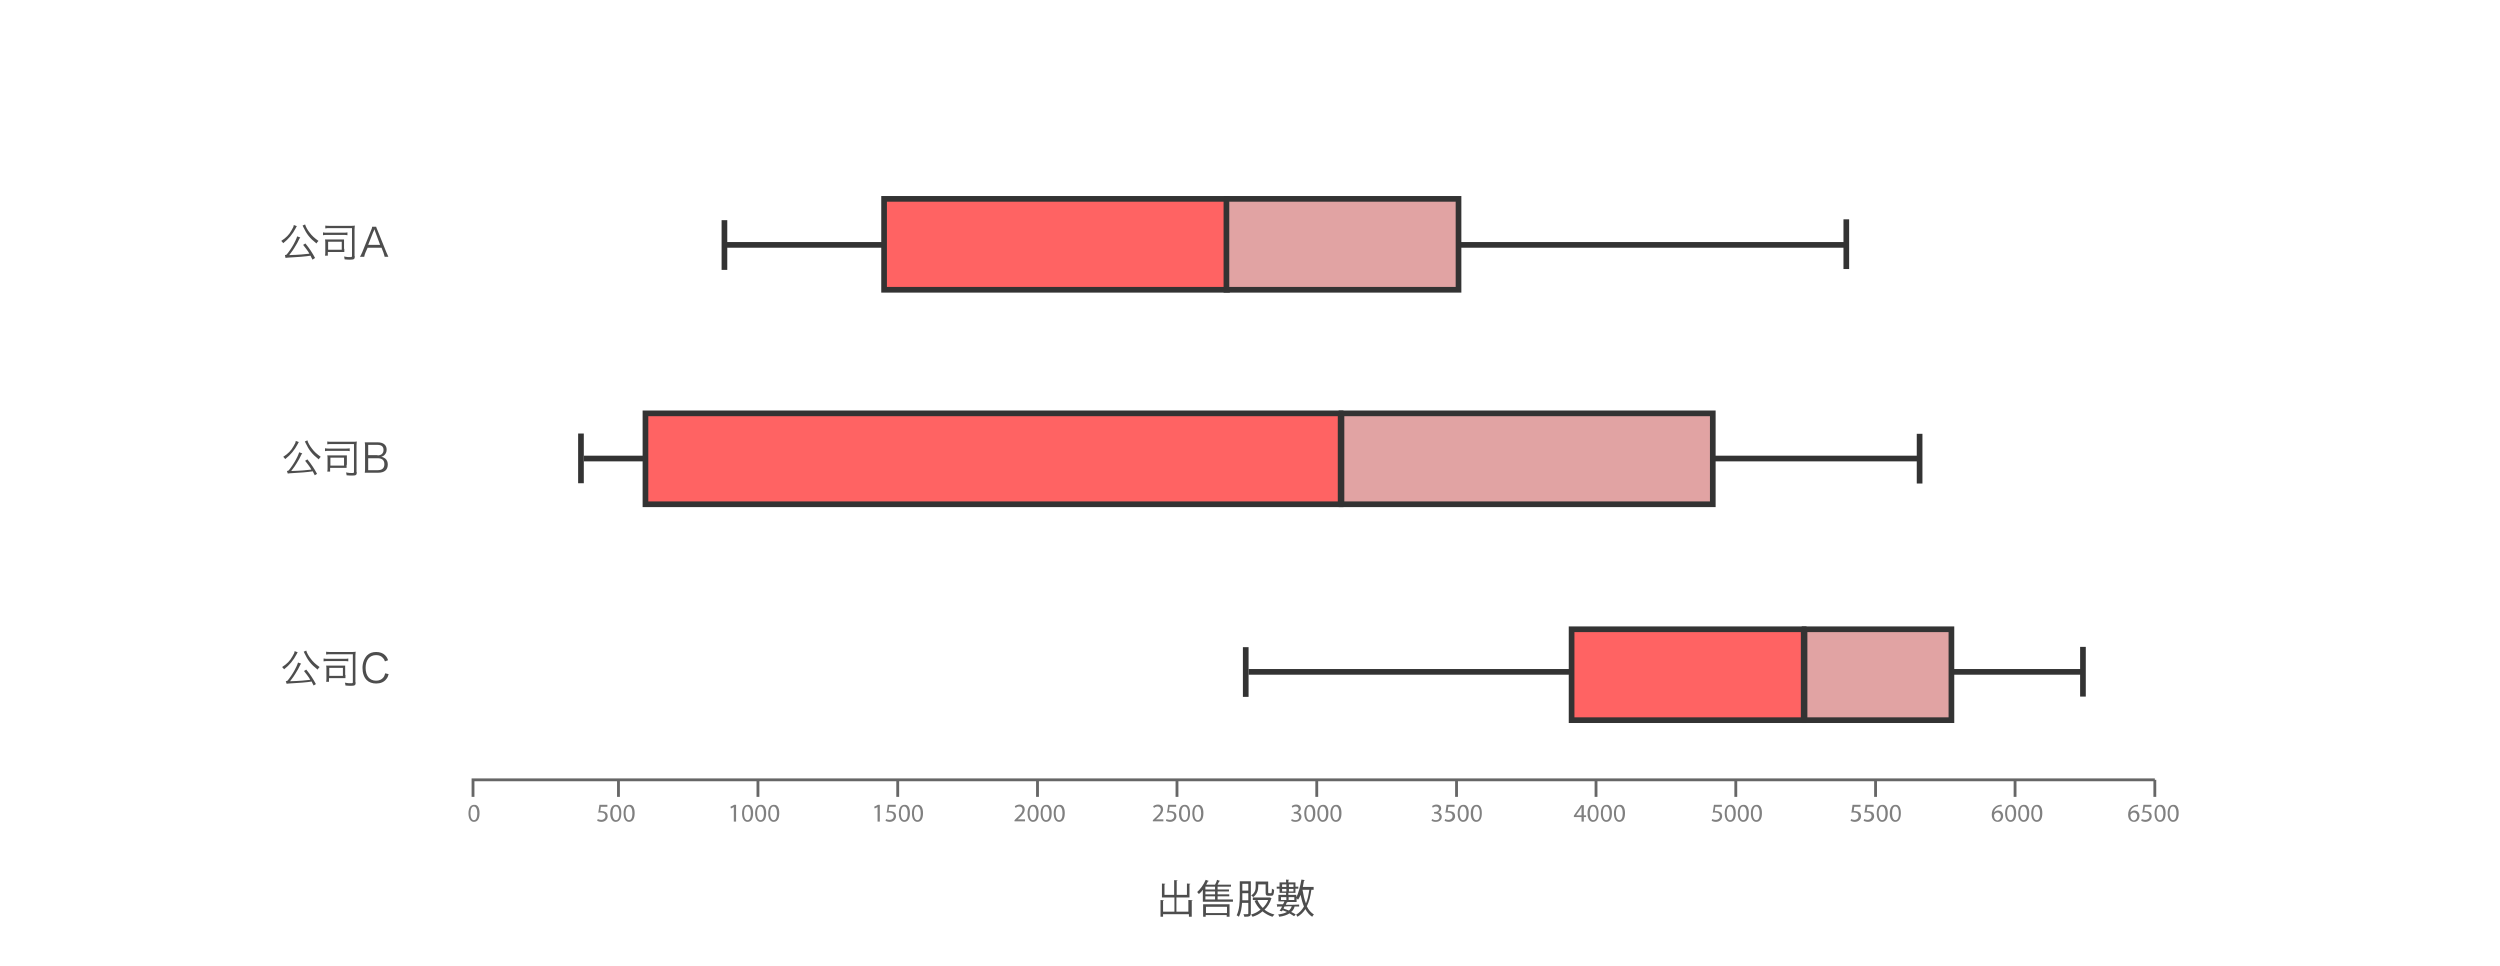
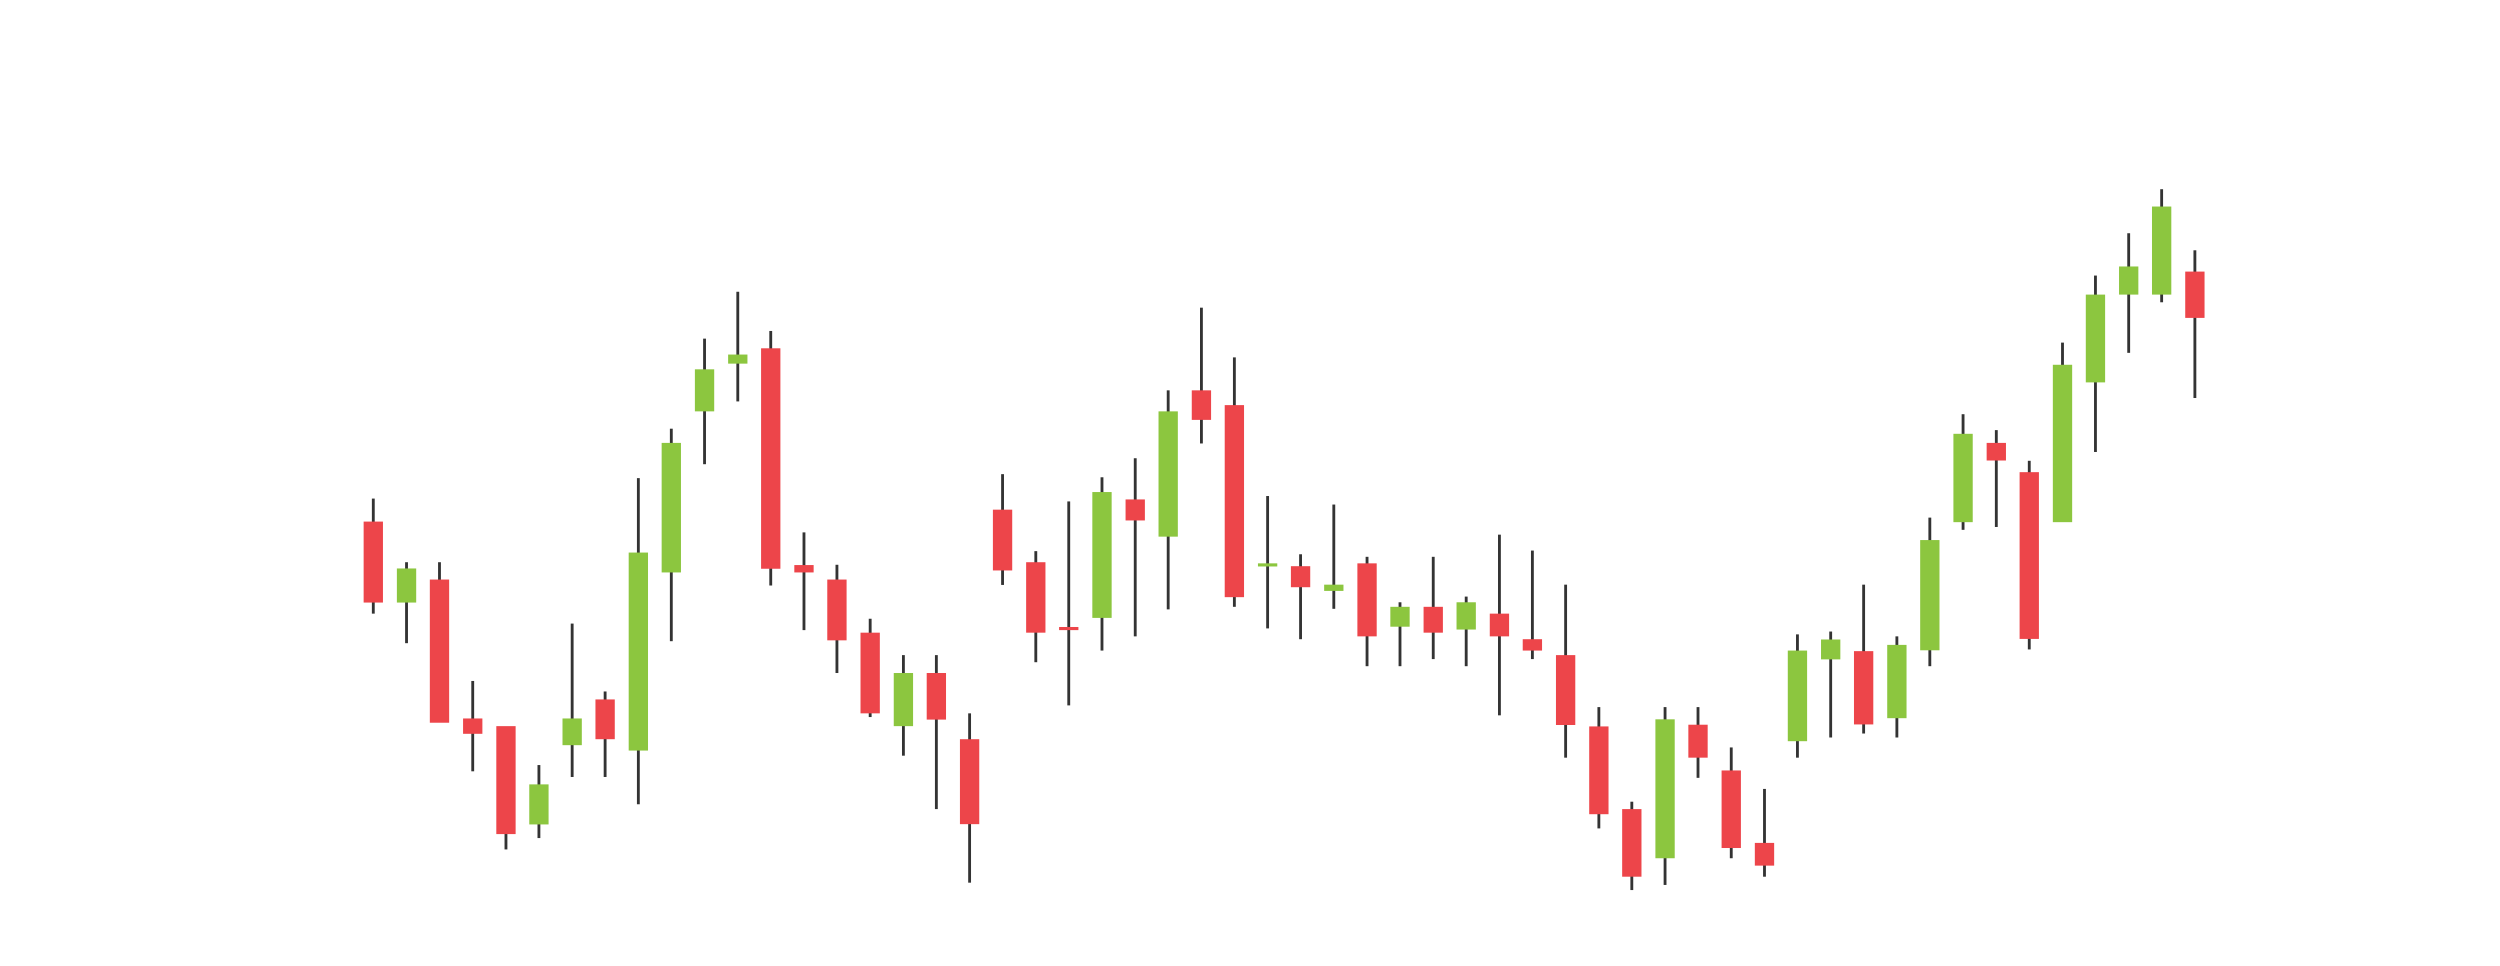
- <svg width="900" height="340" viewBox="-70,-30,880,340" style="max-width: 100%; height: auto; font: 10px sans-serif;" id="svg">
-   <g id="g_14">
-     <g id="g_28">
-       <path d="M98.8,256.2c0,2-0.7,3.1-2,3.1c-1.1,0-1.9-1.1-1.9-3c0-2,0.8-3,2-3C98.1,253.2,98.8,254.3,98.8,256.2z     M95.6,256.3c0,1.5,0.5,2.4,1.2,2.4c0.8,0,1.2-0.9,1.2-2.4c0-1.4-0.4-2.4-1.2-2.4C96.1,253.8,95.6,254.7,95.6,256.3z" fill="#808080" id="path_60" />
-     </g>
-     <g id="g_27">
-       <path d="M348.6,286.8l1.2,0.1c0,0.1-0.1,0.2-0.3,0.2v5.6h-1v-0.9h-9.1v0.9h-0.9v-5.9l1.2,0.1c0,0.1-0.1,0.2-0.3,0.2    v3.8h4v-5h-4.4V281l1.2,0.1c0,0.1-0.1,0.2-0.3,0.2v3.7h3.4v-5.2l1.2,0.1c0,0.1-0.1,0.2-0.3,0.2v4.9h3.6V281l1.2,0.1    c0,0.1-0.1,0.2-0.3,0.2v4.6h-4.6v5h4.2V286.8z" fill="#4D4D4D" id="path_59" />
-       <path d="M358.6,286.6h5.4v0.8h-10.6v-4.2c-0.4,0.6-0.9,1.1-1.4,1.5c-0.1-0.2-0.4-0.5-0.6-0.7c1.1-1,2.3-2.6,3-4.3    l1.1,0.4c-0.1,0.1-0.2,0.2-0.3,0.1c-0.2,0.4-0.4,0.8-0.6,1.2h3.1c0.3-0.5,0.6-1.2,0.7-1.7l1.1,0.4c0,0.1-0.1,0.1-0.3,0.1    c-0.2,0.3-0.4,0.8-0.6,1.2h4.7v0.7h-4.7v1h4v0.7h-4v1h4.1v0.7h-4.1V286.6z M353.5,292.7v-4.4h9.3v4.4h-1v-0.6h-7.4v0.6H353.5z     M357.7,283.1v-1h-3.4v1H357.7z M357.7,284.8v-1h-3.4v1H357.7z M354.3,285.5v1.1h3.4v-1.1H354.3z M361.9,289.2h-7.4v2.2h7.4V289.2    z" fill="#4D4D4D" id="path_58" />
-       <path d="M370.3,280.2v11.3c0,1.1-0.6,1.2-2.3,1.2c0-0.2-0.2-0.7-0.3-0.9c0.4,0,0.7,0,0.9,0c0.7,0,0.8,0,0.8-0.3v-3.7    h-2.2c-0.1,1.7-0.4,3.5-1.1,4.9c-0.2-0.2-0.5-0.4-0.8-0.5c1-2,1.1-4.8,1.1-6.9v-5.1H370.3z M367.3,285.3c0,0.5,0,1.1,0,1.6h2.1    v-2.5h-2.1V285.3z M369.4,281.1h-2.1v2.4h2.1V281.1z M372.9,281.1v0.9c0,1.2-0.3,2.7-1.8,3.8c-0.1-0.2-0.5-0.5-0.7-0.6    c1.4-0.9,1.6-2.1,1.6-3.1v-1.8h4.4v3.7c0,0.3,0,0.4,0.3,0.4h0.7c0.2,0,0.3-0.2,0.3-1.6c0.2,0.2,0.6,0.3,0.8,0.4    c-0.1,1.7-0.3,2.1-1,2.1h-1c-0.8,0-1-0.2-1-1.2v-2.8H372.9z M377,285.9l0.6,0.3c0,0.1-0.1,0.1-0.1,0.1c-0.5,1.6-1.3,2.9-2.4,3.9    c1,0.8,2.2,1.4,3.5,1.7c-0.2,0.2-0.5,0.6-0.7,0.8c-1.3-0.4-2.5-1.1-3.5-1.9c-1,0.9-2.2,1.5-3.5,1.9c-0.1-0.2-0.4-0.6-0.5-0.8    c1.2-0.3,2.3-0.9,3.3-1.7c-0.9-0.9-1.6-1.9-2.1-3.1l0.8-0.3h-1.4v-0.9h5.8L377,285.9z M372.6,286.8c0.4,1,1.1,2,1.9,2.8    c0.8-0.8,1.5-1.7,1.9-2.8H372.6z" fill="#4D4D4D" id="path_57" />
-       <path d="M392.5,283.2h-0.9c-0.3,2.3-0.8,4.2-1.6,5.8c0.6,1.3,1.5,2.3,2.5,2.9c-0.2,0.2-0.5,0.5-0.6,0.8    c-1-0.6-1.8-1.6-2.4-2.7c-0.7,1.1-1.6,2-2.8,2.7c-0.1-0.2-0.3-0.6-0.5-0.7c1.2-0.7,2.1-1.7,2.8-2.9c-0.5-1.2-0.9-2.6-1.2-4.1    c-0.3,0.6-0.5,1.2-0.9,1.7c-0.1-0.2-0.4-0.4-0.5-0.5v1.3h-3.1c0,0.1-0.1,0.1-0.3,0.1c-0.1,0.3-0.3,0.5-0.4,0.9    c1.4,0,3.1,0,4.7-0.1l0,0.7l-1.5,0l-0.1,0c-0.2,0.8-0.6,1.4-1.2,1.9c0.6,0.3,1.2,0.6,1.6,0.9l-0.6,0.6c-0.4-0.3-1-0.6-1.6-1    c-0.9,0.6-2.1,1-3.6,1.2c-0.1-0.3-0.2-0.6-0.4-0.8c1.3-0.2,2.3-0.4,3.1-0.9c-0.5-0.2-1-0.4-1.5-0.6l-0.3,0.4    c-0.4-0.2-0.6-0.2-0.8-0.2c0.3-0.4,0.6-0.9,0.9-1.5l-1.4,0c0,0.1-0.1,0.2-0.2,0.2l-0.3-1c0.6,0,1.4,0,2.2,0c0.2-0.3,0.4-0.6,0.5-1    h-2.1v-2.3h2.7v-0.7h-2.3v-1.5h-1v-0.7h1v-1.5h2.3v-1l1.1,0.1c0,0.1-0.1,0.2-0.3,0.2v0.7h2.5v1.5h1v0.7h-1v1.5h-2.5v0.7h2.8v0.8    c0.8-1.4,1.4-3.9,1.8-6.2l1.2,0.2c0,0.1-0.1,0.2-0.3,0.2c-0.1,0.7-0.3,1.5-0.4,2.2h3.8V283.2z M380.9,285.8v1h1.9v-1H380.9z     M382.8,281.3h-1.5v0.9h1.5V281.3z M381.3,283.8h1.5v-0.9h-1.5V283.8z M381.8,289.8c0.6,0.2,1.3,0.5,1.9,0.7    c0.5-0.4,0.8-0.9,1-1.5c-0.9,0-1.8,0-2.6,0.1L381.8,289.8z M385.3,281.3h-1.6v0.9h1.6V281.3z M383.7,283.8h1.6v-0.9h-1.6V283.8z     M385.6,286.8v-1h-2v1H385.6z M388.5,283.2l0,0.1c0.3,1.7,0.6,3.3,1.2,4.7c0.6-1.4,0.9-3,1.2-4.8H388.5z" fill="#4D4D4D" id="path_56" />
-     </g>
-     <g id="g_26">
-       <path d="M143.7,254h-2.2l-0.2,1.5c0.1,0,0.3,0,0.5,0c0.5,0,0.9,0.1,1.3,0.3c0.5,0.3,0.8,0.8,0.8,1.5    c0,1.1-0.9,2-2.2,2c-0.6,0-1.2-0.2-1.5-0.4l0.2-0.6c0.2,0.1,0.7,0.3,1.3,0.3c0.7,0,1.4-0.5,1.4-1.3c0-0.8-0.5-1.3-1.7-1.3    c-0.3,0-0.6,0-0.8,0.1l0.4-2.8h2.8V254z" fill="#808080" id="path_55" />
-       <path d="M148.7,256.2c0,2-0.7,3.1-2,3.1c-1.1,0-1.9-1.1-1.9-3c0-2,0.8-3,2-3C148,253.2,148.7,254.3,148.7,256.2z     M145.6,256.3c0,1.5,0.5,2.4,1.2,2.4c0.8,0,1.2-0.9,1.2-2.4c0-1.4-0.4-2.4-1.2-2.4C146.1,253.8,145.6,254.7,145.6,256.3z" fill="#808080" id="path_54" />
-       <path d="M153.4,256.2c0,2-0.7,3.1-2,3.1c-1.1,0-1.9-1.1-1.9-3c0-2,0.8-3,2-3C152.7,253.2,153.4,254.3,153.4,256.2z     M150.2,256.3c0,1.5,0.5,2.4,1.2,2.4c0.8,0,1.2-0.9,1.2-2.4c0-1.4-0.4-2.4-1.2-2.4C150.7,253.8,150.2,254.7,150.2,256.3z" fill="#808080" id="path_53" />
-     </g>
-     <g id="g_25">
-       <path d="M188.3,254.1L188.3,254.1l-1,0.5l-0.2-0.6l1.3-0.7h0.7v5.9h-0.8V254.1z" fill="#808080" id="path_52" />
-       <path d="M195.1,256.2c0,2-0.7,3.1-2,3.1c-1.1,0-1.9-1.1-1.9-3c0-2,0.8-3,2-3C194.4,253.2,195.1,254.3,195.1,256.2z     M191.9,256.3c0,1.5,0.5,2.4,1.2,2.4c0.8,0,1.2-0.9,1.2-2.4c0-1.4-0.4-2.4-1.2-2.4C192.4,253.8,191.9,254.7,191.9,256.3z" fill="#808080" id="path_51" />
-       <path d="M199.7,256.2c0,2-0.7,3.1-2,3.1c-1.1,0-1.9-1.1-1.9-3c0-2,0.8-3,2-3C199,253.2,199.7,254.3,199.7,256.2z     M196.5,256.3c0,1.5,0.5,2.4,1.2,2.4c0.8,0,1.2-0.9,1.2-2.4c0-1.4-0.4-2.4-1.2-2.4C197,253.8,196.5,254.7,196.5,256.3z" fill="#808080" id="path_50" />
-       <path d="M204.3,256.2c0,2-0.7,3.1-2,3.1c-1.1,0-1.9-1.1-1.9-3c0-2,0.8-3,2-3C203.6,253.2,204.3,254.3,204.3,256.2z     M201.1,256.3c0,1.5,0.5,2.4,1.2,2.4c0.8,0,1.2-0.9,1.2-2.4c0-1.4-0.4-2.4-1.2-2.4C201.6,253.8,201.1,254.7,201.1,256.3z" fill="#808080" id="path_49" />
-     </g>
-     <g id="g_24">
-       <path d="M238.9,254.1L238.9,254.1l-1,0.5l-0.2-0.6l1.3-0.7h0.7v5.9h-0.8V254.1z" fill="#808080" id="path_48" />
-       <path d="M245.3,254H243l-0.2,1.5c0.1,0,0.3,0,0.5,0c0.5,0,0.9,0.1,1.3,0.3c0.5,0.3,0.8,0.8,0.8,1.5c0,1.1-0.9,2-2.2,2    c-0.6,0-1.2-0.2-1.5-0.4l0.2-0.6c0.2,0.1,0.7,0.3,1.3,0.3c0.7,0,1.4-0.5,1.4-1.3c0-0.8-0.5-1.3-1.7-1.3c-0.3,0-0.6,0-0.8,0.1    l0.4-2.8h2.8V254z" fill="#808080" id="path_47" />
-       <path d="M250.3,256.2c0,2-0.7,3.1-2,3.1c-1.1,0-1.9-1.1-1.9-3c0-2,0.8-3,2-3C249.6,253.2,250.3,254.3,250.3,256.2z     M247.1,256.3c0,1.5,0.5,2.4,1.2,2.4c0.8,0,1.2-0.9,1.2-2.4c0-1.4-0.4-2.4-1.2-2.4C247.6,253.8,247.1,254.7,247.1,256.3z" fill="#808080" id="path_46" />
-       <path d="M254.9,256.2c0,2-0.7,3.1-2,3.1c-1.1,0-1.9-1.1-1.9-3c0-2,0.8-3,2-3C254.2,253.2,254.9,254.3,254.9,256.2z     M251.7,256.3c0,1.5,0.5,2.4,1.2,2.4c0.8,0,1.2-0.9,1.2-2.4c0-1.4-0.4-2.4-1.2-2.4C252.2,253.8,251.7,254.7,251.7,256.3z" fill="#808080" id="path_45" />
-     </g>
-     <g id="g_23">
-       <path d="M287.1,259.2v-0.5l0.6-0.6c1.5-1.4,2.2-2.2,2.2-3.1c0-0.6-0.3-1.1-1.2-1.1c-0.5,0-1,0.3-1.2,0.5l-0.3-0.6    c0.4-0.3,1-0.6,1.7-0.6c1.3,0,1.8,0.9,1.8,1.7c0,1.1-0.8,2-2,3.1l-0.5,0.4v0h2.6v0.7H287.1z" fill="#808080" id="path_44" />
-       <path d="M295.6,256.2c0,2-0.7,3.1-2,3.1c-1.1,0-1.9-1.1-1.9-3c0-2,0.8-3,2-3C294.9,253.2,295.6,254.3,295.6,256.2z     M292.4,256.3c0,1.5,0.5,2.4,1.2,2.4c0.8,0,1.2-0.9,1.2-2.4c0-1.4-0.4-2.4-1.2-2.4C292.9,253.8,292.4,254.7,292.4,256.3z" fill="#808080" id="path_43" />
-       <path d="M300.2,256.2c0,2-0.7,3.1-2,3.1c-1.1,0-1.9-1.1-1.9-3c0-2,0.8-3,2-3C299.5,253.2,300.2,254.3,300.2,256.2z     M297,256.3c0,1.5,0.5,2.4,1.2,2.4c0.8,0,1.2-0.9,1.2-2.4c0-1.4-0.4-2.4-1.2-2.4C297.5,253.8,297,254.7,297,256.3z" fill="#808080" id="path_42" />
-       <path d="M304.8,256.2c0,2-0.7,3.1-2,3.1c-1.1,0-1.9-1.1-1.9-3c0-2,0.8-3,2-3C304.1,253.2,304.8,254.3,304.8,256.2z     M301.6,256.3c0,1.5,0.5,2.4,1.2,2.4c0.8,0,1.2-0.9,1.2-2.4c0-1.4-0.4-2.4-1.2-2.4C302.1,253.8,301.6,254.7,301.6,256.3z" fill="#808080" id="path_41" />
-     </g>
-     <g id="g_22">
-       <path d="M335.8,259.2v-0.5l0.6-0.6c1.5-1.4,2.2-2.2,2.2-3.1c0-0.6-0.3-1.1-1.2-1.1c-0.5,0-1,0.3-1.2,0.5l-0.3-0.6    c0.4-0.3,1-0.6,1.7-0.6c1.3,0,1.8,0.9,1.8,1.7c0,1.1-0.8,2-2,3.1l-0.5,0.4v0h2.6v0.7H335.8z" fill="#808080" id="path_40" />
-       <path d="M343.9,254h-2.2l-0.2,1.5c0.1,0,0.3,0,0.5,0c0.5,0,0.9,0.1,1.3,0.3c0.5,0.3,0.8,0.8,0.8,1.5    c0,1.1-0.9,2-2.2,2c-0.6,0-1.2-0.2-1.5-0.4l0.2-0.6c0.2,0.1,0.7,0.3,1.3,0.3c0.7,0,1.4-0.5,1.4-1.3c0-0.8-0.5-1.3-1.7-1.3    c-0.3,0-0.6,0-0.8,0.1l0.4-2.8h2.8V254z" fill="#808080" id="path_39" />
-       <path d="M348.9,256.2c0,2-0.7,3.1-2,3.1c-1.1,0-1.9-1.1-1.9-3c0-2,0.8-3,2-3C348.2,253.2,348.9,254.3,348.9,256.2z     M345.8,256.3c0,1.5,0.5,2.4,1.2,2.4c0.8,0,1.2-0.9,1.2-2.4c0-1.4-0.4-2.4-1.2-2.4C346.3,253.8,345.8,254.7,345.8,256.3z" fill="#808080" id="path_38" />
-       <path d="M353.6,256.2c0,2-0.7,3.1-2,3.1c-1.1,0-1.9-1.1-1.9-3c0-2,0.8-3,2-3C352.9,253.2,353.6,254.3,353.6,256.2z     M350.4,256.3c0,1.5,0.5,2.4,1.2,2.4c0.8,0,1.2-0.9,1.2-2.4c0-1.4-0.4-2.4-1.2-2.4C350.9,253.8,350.4,254.7,350.4,256.3z" fill="#808080" id="path_37" />
-     </g>
-     <g id="g_21">
-       <path d="M384.7,258.3c0.2,0.1,0.7,0.4,1.3,0.4c1,0,1.3-0.6,1.3-1.1c0-0.8-0.7-1.2-1.5-1.2h-0.4v-0.6h0.4    c0.6,0,1.3-0.3,1.3-1c0-0.5-0.3-0.9-1-0.9c-0.5,0-0.9,0.2-1.2,0.4l-0.2-0.6c0.3-0.2,0.9-0.5,1.5-0.5c1.2,0,1.7,0.7,1.7,1.4    c0,0.6-0.4,1.1-1.1,1.4v0c0.7,0.1,1.3,0.7,1.3,1.5c0,0.9-0.7,1.8-2.1,1.8c-0.7,0-1.2-0.2-1.5-0.4L384.7,258.3z" fill="#808080" id="path_36" />
-       <path d="M393,256.2c0,2-0.7,3.1-2,3.1c-1.1,0-1.9-1.1-1.9-3c0-2,0.8-3,2-3C392.3,253.2,393,254.3,393,256.2z     M389.8,256.3c0,1.5,0.5,2.4,1.2,2.4c0.8,0,1.2-0.9,1.2-2.4c0-1.4-0.4-2.4-1.2-2.4C390.3,253.8,389.8,254.7,389.8,256.3z" fill="#808080" id="path_35" />
-       <path d="M397.6,256.2c0,2-0.7,3.1-2,3.1c-1.1,0-1.9-1.1-1.9-3c0-2,0.8-3,2-3C396.9,253.2,397.6,254.3,397.6,256.2z     M394.4,256.3c0,1.5,0.5,2.4,1.2,2.4c0.8,0,1.2-0.9,1.2-2.4c0-1.4-0.4-2.4-1.2-2.4C394.9,253.8,394.4,254.7,394.4,256.3z" fill="#808080" id="path_34" />
-       <path d="M402.2,256.2c0,2-0.7,3.1-2,3.1c-1.1,0-1.9-1.1-1.9-3c0-2,0.8-3,2-3C401.5,253.2,402.2,254.3,402.2,256.2z     M399,256.3c0,1.5,0.5,2.4,1.2,2.4c0.8,0,1.2-0.9,1.2-2.4c0-1.4-0.4-2.4-1.2-2.4C399.6,253.8,399,254.7,399,256.3z" fill="#808080" id="path_33" />
-     </g>
-     <g id="g_20">
-       <path d="M434.1,258.3c0.2,0.1,0.7,0.4,1.3,0.4c1,0,1.3-0.6,1.3-1.1c0-0.8-0.7-1.2-1.5-1.2h-0.4v-0.6h0.4    c0.6,0,1.3-0.3,1.3-1c0-0.5-0.3-0.9-1-0.9c-0.5,0-0.9,0.2-1.2,0.4l-0.2-0.6c0.3-0.2,0.9-0.5,1.5-0.5c1.2,0,1.7,0.7,1.7,1.4    c0,0.6-0.4,1.1-1.1,1.4v0c0.7,0.1,1.3,0.7,1.3,1.5c0,0.9-0.7,1.8-2.1,1.8c-0.7,0-1.2-0.2-1.5-0.4L434.1,258.3z" fill="#808080" id="path_32" />
-       <path d="M442,254h-2.2l-0.2,1.5c0.1,0,0.3,0,0.5,0c0.4,0,0.9,0.1,1.3,0.3c0.5,0.3,0.8,0.8,0.8,1.5c0,1.1-0.9,2-2.2,2    c-0.6,0-1.2-0.2-1.5-0.4l0.2-0.6c0.2,0.1,0.7,0.3,1.2,0.3c0.7,0,1.4-0.5,1.4-1.3c0-0.8-0.5-1.3-1.7-1.3c-0.3,0-0.6,0-0.8,0.1    l0.4-2.8h2.8V254z" fill="#808080" id="path_31" />
-       <path d="M447,256.2c0,2-0.7,3.1-2,3.1c-1.1,0-1.9-1.1-1.9-3c0-2,0.8-3,2-3C446.3,253.2,447,254.3,447,256.2z     M443.8,256.3c0,1.5,0.5,2.4,1.2,2.4c0.8,0,1.2-0.9,1.2-2.4c0-1.4-0.4-2.4-1.2-2.4C444.4,253.8,443.8,254.7,443.8,256.3z" fill="#808080" id="path_30" />
-       <path d="M451.6,256.2c0,2-0.7,3.1-2,3.1c-1.1,0-1.9-1.1-1.9-3c0-2,0.8-3,2-3C450.9,253.2,451.6,254.3,451.6,256.2z     M448.5,256.3c0,1.5,0.5,2.4,1.2,2.4c0.8,0,1.2-0.9,1.2-2.4c0-1.4-0.4-2.4-1.2-2.4C449,253.8,448.5,254.7,448.5,256.3z" fill="#808080" id="path_29" />
-     </g>
-     <g id="g_19">
-       <path d="M486.7,259.2v-1.6H484v-0.5l2.6-3.7h0.9v3.6h0.8v0.6h-0.8v1.6H486.7z M486.7,257v-2c0-0.3,0-0.6,0-0.9h0    c-0.2,0.3-0.3,0.6-0.5,0.9l-1.4,2v0H486.7z" fill="#808080" id="path_28" />
-       <path d="M492.7,256.2c0,2-0.7,3.1-2,3.1c-1.1,0-1.9-1.1-1.9-3c0-2,0.8-3,2-3C492,253.2,492.7,254.3,492.7,256.2z     M489.6,256.3c0,1.5,0.5,2.4,1.2,2.4c0.8,0,1.2-0.9,1.2-2.4c0-1.4-0.4-2.4-1.2-2.4C490.1,253.8,489.6,254.7,489.6,256.3z" fill="#808080" id="path_27" />
-       <path d="M497.4,256.2c0,2-0.7,3.1-2,3.1c-1.1,0-1.9-1.1-1.9-3c0-2,0.8-3,2-3C496.7,253.2,497.4,254.3,497.4,256.2z     M494.2,256.3c0,1.5,0.5,2.4,1.2,2.4c0.8,0,1.2-0.9,1.2-2.4c0-1.4-0.4-2.4-1.2-2.4C494.7,253.8,494.2,254.7,494.2,256.3z" fill="#808080" id="path_26" />
-       <path d="M502,256.2c0,2-0.7,3.1-2,3.1c-1.1,0-1.9-1.1-1.9-3c0-2,0.8-3,2-3C501.3,253.2,502,254.3,502,256.2z     M498.8,256.3c0,1.5,0.5,2.4,1.2,2.4c0.8,0,1.2-0.9,1.2-2.4c0-1.4-0.4-2.4-1.2-2.4C499.3,253.8,498.8,254.7,498.8,256.3z" fill="#808080" id="path_25" />
-     </g>
-     <g id="g_18">
-       <path d="M536,254h-2.2l-0.2,1.5c0.1,0,0.3,0,0.5,0c0.5,0,0.9,0.1,1.3,0.3c0.5,0.3,0.8,0.8,0.8,1.5c0,1.1-0.9,2-2.2,2    c-0.6,0-1.2-0.2-1.5-0.4l0.2-0.6c0.2,0.1,0.7,0.3,1.3,0.3c0.7,0,1.4-0.5,1.4-1.3c0-0.8-0.5-1.3-1.7-1.3c-0.3,0-0.6,0-0.8,0.1    l0.4-2.8h2.8V254z" fill="#808080" id="path_24" />
-       <path d="M541,256.2c0,2-0.7,3.1-2,3.1c-1.1,0-1.9-1.1-1.9-3c0-2,0.8-3,2-3C540.3,253.2,541,254.3,541,256.2z     M537.8,256.3c0,1.5,0.5,2.4,1.2,2.4c0.8,0,1.2-0.9,1.2-2.4c0-1.4-0.4-2.4-1.2-2.4C538.3,253.8,537.8,254.7,537.8,256.3z" fill="#808080" id="path_23" />
-       <path d="M545.6,256.2c0,2-0.7,3.1-2,3.1c-1.1,0-1.9-1.1-1.9-3c0-2,0.8-3,2-3C544.9,253.2,545.6,254.3,545.6,256.2z     M542.4,256.3c0,1.5,0.5,2.4,1.2,2.4c0.8,0,1.2-0.9,1.2-2.4c0-1.4-0.4-2.4-1.2-2.4C542.9,253.8,542.4,254.7,542.4,256.3z" fill="#808080" id="path_22" />
-       <path d="M550.2,256.2c0,2-0.7,3.1-2,3.1c-1.1,0-1.9-1.1-1.9-3c0-2,0.8-3,2-3C549.5,253.2,550.2,254.3,550.2,256.2z     M547,256.3c0,1.5,0.5,2.4,1.2,2.4c0.8,0,1.2-0.9,1.2-2.4c0-1.4-0.4-2.4-1.2-2.4C547.6,253.8,547,254.7,547,256.3z" fill="#808080" id="path_21" />
-     </g>
-     <g id="g_17">
-       <path d="M584.9,254h-2.2l-0.2,1.5c0.1,0,0.3,0,0.5,0c0.4,0,0.9,0.1,1.3,0.3c0.5,0.3,0.8,0.8,0.8,1.5    c0,1.1-0.9,2-2.2,2c-0.6,0-1.2-0.2-1.5-0.4l0.2-0.6c0.2,0.1,0.7,0.3,1.2,0.3c0.7,0,1.4-0.5,1.4-1.3c0-0.8-0.5-1.3-1.7-1.3    c-0.3,0-0.6,0-0.8,0.1l0.4-2.8h2.8V254z" fill="#808080" id="path_20" />
-       <path d="M589.5,254h-2.2l-0.2,1.5c0.1,0,0.3,0,0.5,0c0.4,0,0.9,0.1,1.3,0.3c0.5,0.3,0.8,0.8,0.8,1.5    c0,1.1-0.9,2-2.2,2c-0.6,0-1.2-0.2-1.5-0.4l0.2-0.6c0.2,0.1,0.7,0.3,1.2,0.3c0.7,0,1.4-0.5,1.4-1.3c0-0.8-0.5-1.3-1.7-1.3    c-0.3,0-0.6,0-0.8,0.1l0.4-2.8h2.8V254z" fill="#808080" id="path_19" />
-       <path d="M594.5,256.2c0,2-0.7,3.1-2,3.1c-1.1,0-1.9-1.1-1.9-3c0-2,0.8-3,2-3C593.8,253.2,594.5,254.3,594.5,256.2z     M591.3,256.3c0,1.5,0.5,2.4,1.2,2.4c0.8,0,1.2-0.9,1.2-2.4c0-1.4-0.4-2.4-1.2-2.4C591.9,253.8,591.3,254.7,591.3,256.3z" fill="#808080" id="path_18" />
-       <path d="M599.1,256.2c0,2-0.7,3.1-2,3.1c-1.1,0-1.9-1.1-1.9-3c0-2,0.8-3,2-3C598.4,253.2,599.1,254.3,599.1,256.2z     M596,256.3c0,1.5,0.5,2.4,1.2,2.4c0.8,0,1.2-0.9,1.2-2.4c0-1.4-0.4-2.4-1.2-2.4C596.5,253.8,596,254.7,596,256.3z" fill="#808080" id="path_17" />
-     </g>
-     <g id="g_16">
-       <path d="M634.5,253.9c-0.2,0-0.4,0-0.6,0c-1.2,0.2-1.9,1.1-2,2.1h0c0.3-0.4,0.8-0.7,1.4-0.7c1,0,1.8,0.7,1.8,1.9    c0,1.1-0.7,2.1-1.9,2.1c-1.3,0-2.1-1-2.1-2.5c0-1.2,0.4-2.1,1-2.6c0.5-0.5,1.1-0.8,1.9-0.9c0.2,0,0.4,0,0.6,0V253.9z M634.3,257.3    c0-0.8-0.5-1.3-1.2-1.3c-0.5,0-0.9,0.3-1.1,0.7c-0.1,0.1-0.1,0.2-0.1,0.4c0,1,0.5,1.7,1.3,1.7    C633.8,258.7,634.3,258.1,634.3,257.3z" fill="#808080" id="path_16" />
-       <path d="M639.7,256.2c0,2-0.7,3.1-2,3.1c-1.1,0-1.9-1.1-1.9-3c0-2,0.8-3,2-3C639,253.2,639.7,254.3,639.7,256.2z     M636.5,256.3c0,1.5,0.5,2.4,1.2,2.4c0.8,0,1.2-0.9,1.2-2.4c0-1.4-0.4-2.4-1.2-2.4C637,253.8,636.5,254.7,636.5,256.3z" fill="#808080" id="path_15" />
-       <path d="M644.3,256.2c0,2-0.7,3.1-2,3.1c-1.1,0-1.9-1.1-1.9-3c0-2,0.8-3,2-3C643.6,253.2,644.3,254.3,644.3,256.2z     M641.1,256.3c0,1.5,0.5,2.4,1.2,2.4c0.8,0,1.2-0.9,1.2-2.4c0-1.4-0.4-2.4-1.2-2.4C641.6,253.8,641.1,254.7,641.1,256.3z" fill="#808080" id="path_14" />
-       <path d="M648.9,256.2c0,2-0.7,3.1-2,3.1c-1.1,0-1.9-1.1-1.9-3c0-2,0.8-3,2-3C648.2,253.2,648.9,254.3,648.9,256.2z     M645.7,256.3c0,1.5,0.5,2.4,1.2,2.4c0.8,0,1.2-0.9,1.2-2.4c0-1.4-0.4-2.4-1.2-2.4C646.2,253.8,645.7,254.7,645.7,256.3z" fill="#808080" id="path_13" />
-     </g>
-     <g id="g_15">
-       <path d="M682.5,253.9c-0.2,0-0.4,0-0.6,0c-1.2,0.2-1.9,1.1-2,2.1h0c0.3-0.4,0.8-0.7,1.4-0.7c1,0,1.8,0.7,1.8,1.9    c0,1.1-0.7,2.1-1.9,2.1c-1.3,0-2.1-1-2.1-2.5c0-1.2,0.4-2.1,1-2.6c0.5-0.5,1.1-0.8,1.9-0.9c0.2,0,0.4,0,0.6,0V253.9z M682.3,257.3    c0-0.8-0.5-1.3-1.2-1.3c-0.5,0-0.9,0.3-1.1,0.7c-0.1,0.1-0.1,0.2-0.1,0.4c0,1,0.5,1.7,1.3,1.7    C681.8,258.7,682.3,258.1,682.3,257.3z" fill="#808080" id="path_12" />
-       <path d="M687.3,254H685l-0.2,1.5c0.1,0,0.3,0,0.5,0c0.5,0,0.9,0.1,1.3,0.3c0.5,0.3,0.8,0.8,0.8,1.5c0,1.1-0.9,2-2.2,2    c-0.6,0-1.2-0.2-1.5-0.4l0.2-0.6c0.2,0.1,0.7,0.3,1.3,0.3c0.7,0,1.4-0.5,1.4-1.3c0-0.8-0.5-1.3-1.7-1.3c-0.3,0-0.6,0-0.8,0.1    l0.4-2.8h2.8V254z" fill="#808080" id="path_11" />
-       <path d="M692.3,256.2c0,2-0.7,3.1-2,3.1c-1.1,0-1.9-1.1-1.9-3c0-2,0.8-3,2-3C691.6,253.2,692.3,254.3,692.3,256.2z     M689.1,256.3c0,1.5,0.5,2.4,1.2,2.4c0.8,0,1.2-0.9,1.2-2.4c0-1.4-0.4-2.4-1.2-2.4C689.6,253.8,689.1,254.7,689.1,256.3z" fill="#808080" id="path_10" />
-       <path d="M696.9,256.2c0,2-0.7,3.1-2,3.1c-1.1,0-1.9-1.1-1.9-3c0-2,0.8-3,2-3C696.2,253.2,696.9,254.3,696.9,256.2z     M693.7,256.3c0,1.5,0.5,2.4,1.2,2.4c0.8,0,1.2-0.9,1.2-2.4c0-1.4-0.4-2.4-1.2-2.4C694.2,253.8,693.7,254.7,693.7,256.3z" fill="#808080" id="path_9" />
-     </g>
-     <line x1="147.7" y1="244.5" x2="147.7" y2="250.5" fill="none" stroke="#666666" id="line_20" />
-     <polyline points="96.5,250.5 96.5,244.5 98.5,244.5 688.5,244.5  " fill="none" stroke="#666666" id="polyline" />
-     <line x1="196.8" y1="244.5" x2="196.8" y2="250.5" fill="none" stroke="#666666" id="line_19" />
-     <line x1="246" y1="244.5" x2="246" y2="250.5" fill="none" stroke="#666666" id="line_18" />
-     <line x1="295.2" y1="244.5" x2="295.2" y2="250.5" fill="none" stroke="#666666" id="line_17" />
-     <line x1="344.3" y1="244.5" x2="344.3" y2="250.5" fill="none" stroke="#666666" id="line_16" />
-     <line x1="393.5" y1="244.5" x2="393.5" y2="250.5" fill="none" stroke="#666666" id="line_15" />
-     <line x1="442.7" y1="244.5" x2="442.7" y2="250.5" fill="none" stroke="#666666" id="line_14" />
-     <line x1="491.8" y1="244.5" x2="491.8" y2="250.5" fill="none" stroke="#666666" id="line_13" />
-     <line x1="541" y1="244.5" x2="541" y2="250.5" fill="none" stroke="#666666" id="line_12" />
-     <line x1="590.2" y1="244.5" x2="590.2" y2="250.5" fill="none" stroke="#666666" id="line_11" />
-     <line x1="639.3" y1="244.5" x2="639.3" y2="250.5" fill="none" stroke="#666666" id="line_10" />
-     <line x1="688.5" y1="244.5" x2="688.5" y2="250.5" fill="none" stroke="#666666" id="line_9" />
+ <svg xmlns="http://www.w3.org/2000/svg" width="900" height="340" viewBox="-70,-30,880,340" style="max-width: 100%; height: auto; font: 10px sans-serif;">
+   <g id="Layer_1">
+     <line x1="61.4" y1="186" x2="61.4" y2="145.5" fill="none" stroke="#333333" />
+     <line x1="73.1" y1="167.9" x2="73.1" y2="196.4" fill="none" stroke="#333333" />
+     <line x1="84.7" y1="167.9" x2="84.7" y2="196.4" fill="none" stroke="#333333" />
+     <line x1="96.4" y1="209.7" x2="96.4" y2="241.5" fill="none" stroke="#333333" />
+     <line x1="131.4" y1="189.5" x2="131.4" y2="243.5" fill="none" stroke="#333333" />
+     <line x1="178" y1="89.2" x2="178" y2="133.4" fill="none" stroke="#333333" />
+     <line x1="213" y1="157.4" x2="213" y2="191.8" fill="none" stroke="#333333" />
+     <line x1="224.6" y1="168.8" x2="224.6" y2="206.9" fill="none" stroke="#333333" />
+     <line x1="248" y1="200.6" x2="248" y2="236" fill="none" stroke="#333333" />
+     <line x1="282.9" y1="136.9" x2="282.9" y2="175.9" fill="none" stroke="#333333" />
+     <line x1="294.6" y1="164" x2="294.6" y2="203.1" fill="none" stroke="#333333" />
+     <line x1="376.2" y1="144.6" x2="376.2" y2="191.2" fill="none" stroke="#333333" />
+     <line x1="387.8" y1="165.1" x2="387.8" y2="195" fill="none" stroke="#333333" />
+     <line x1="399.5" y1="147.6" x2="399.5" y2="184.3" fill="none" stroke="#333333" />
+     <line x1="306.2" y1="146.5" x2="306.2" y2="218.3" fill="none" stroke="#333333" />
+     <line x1="329.6" y1="131.3" x2="329.6" y2="194" fill="none" stroke="#333333" />
+     <line x1="352.9" y1="78.3" x2="352.9" y2="126.1" fill="none" stroke="#333333" />
+     <line x1="341.2" y1="107.4" x2="341.2" y2="184.5" fill="none" stroke="#333333" />
+     <line x1="364.5" y1="95.8" x2="364.5" y2="183.6" fill="none" stroke="#333333" />
+     <line x1="317.9" y1="138" x2="317.9" y2="199" fill="none" stroke="#333333" />
+     <line x1="259.6" y1="200.6" x2="259.6" y2="254.8" fill="none" stroke="#333333" />
+     <line x1="271.3" y1="221.1" x2="271.3" y2="280.7" fill="none" stroke="#333333" />
+     <line x1="236.3" y1="187.8" x2="236.3" y2="222.4" fill="none" stroke="#333333" />
+     <line x1="189.7" y1="72.7" x2="189.7" y2="111.3" fill="none" stroke="#333333" />
+     <line x1="201.3" y1="86.5" x2="201.3" y2="176.1" fill="none" stroke="#333333" />
+     <line x1="154.7" y1="138.3" x2="154.7" y2="253.1" fill="none" stroke="#333333" />
+     <line x1="166.3" y1="120.9" x2="166.3" y2="195.7" fill="none" stroke="#333333" />
+     <line x1="119.7" y1="239.3" x2="119.7" y2="265" fill="none" stroke="#333333" />
+     <line x1="143" y1="213.4" x2="143" y2="243.5" fill="none" stroke="#333333" />
+     <line x1="108.1" y1="237.2" x2="108.1" y2="269" fill="none" stroke="#333333" />
+     <line x1="411.2" y1="166" x2="411.2" y2="204.5" fill="none" stroke="#333333" />
+     <line x1="422.8" y1="182" x2="422.8" y2="204.5" fill="none" stroke="#333333" />
+     <line x1="434.5" y1="202" x2="434.5" y2="166" fill="none" stroke="#333333" />
+     <line x1="446.1" y1="180" x2="446.1" y2="204.5" fill="none" stroke="#333333" />
+     <line x1="457.8" y1="158.2" x2="457.8" y2="221.8" fill="none" stroke="#333333" />
+     <line x1="469.4" y1="202" x2="469.4" y2="163.8" fill="none" stroke="#333333" />
+     <line x1="481.1" y1="236.7" x2="481.1" y2="175.8" fill="none" stroke="#333333" />
+     <line x1="492.8" y1="261.6" x2="492.8" y2="218.9" fill="none" stroke="#333333" />
+     <line x1="504.4" y1="252.2" x2="504.4" y2="283.3" fill="none" stroke="#333333" />
+     <line x1="516.1" y1="281.5" x2="516.1" y2="218.9" fill="none" stroke="#333333" />
+     <line x1="527.7" y1="243.8" x2="527.7" y2="218.9" fill="none" stroke="#333333" />
+     <line x1="539.4" y1="272.1" x2="539.4" y2="233.1" fill="none" stroke="#333333" />
+     <line x1="551.1" y1="278.6" x2="551.1" y2="247.7" fill="none" stroke="#333333" />
+     <line x1="562.7" y1="236.7" x2="562.7" y2="193.3" fill="none" stroke="#333333" />
+     <line x1="574.4" y1="192.3" x2="574.4" y2="229.6" fill="none" stroke="#333333" />
+     <line x1="586" y1="228.2" x2="586" y2="175.8" fill="none" stroke="#333333" />
+     <line x1="597.7" y1="194" x2="597.7" y2="229.6" fill="none" stroke="#333333" />
+     <line x1="609.3" y1="204.5" x2="609.3" y2="152.2" fill="none" stroke="#333333" />
+     <line x1="621" y1="156.5" x2="621" y2="115.8" fill="none" stroke="#333333" />
+     <line x1="632.7" y1="121.4" x2="632.7" y2="155.5" fill="none" stroke="#333333" />
+     <line x1="644.3" y1="132.2" x2="644.3" y2="198.6" fill="none" stroke="#333333" />
+     <line x1="656" y1="114.8" x2="656" y2="90.6" fill="none" stroke="#333333" />
+     <line x1="667.6" y1="67" x2="667.6" y2="129.1" fill="none" stroke="#333333" />
+     <line x1="679.3" y1="52.1" x2="679.3" y2="94.2" fill="none" stroke="#333333" />
+     <line x1="690.9" y1="36.6" x2="690.9" y2="76.4" fill="none" stroke="#333333" />
+     <line x1="702.6" y1="58.1" x2="702.6" y2="110.1" fill="none" stroke="#333333" />
  </g>
-   <g id="g">
-     <g id="g_13">
-       <path d="M34.5,49.6c-0.1,0.2-0.2,0.2-0.4,0.7c-1.1,2.1-2.5,3.8-4.4,5.3c-0.2-0.3-0.4-0.5-0.7-0.8    c1.7-1.1,2.8-2.2,3.6-3.7c0.5-0.8,0.8-1.4,0.8-1.9L34.5,49.6z M30.3,59.8c0.3-0.1,0.5-0.1,0.6-0.2c0.7-0.8,1.8-2.4,2.5-3.7    c0.5-0.9,0.8-1.6,1-2.1c0.2-0.5,0.2-0.5,0.2-0.6l1.1,0.4c-0.1,0.1-0.1,0.2-0.3,0.4c-0.4,0.9-1.1,2.2-1.7,3.1    c-0.6,1-0.7,1.1-1.9,2.7c3.4-0.1,5.5-0.3,7.1-0.5c-0.1-0.2-0.1-0.2-0.4-0.7c-0.4-0.6-1-1.4-1.8-2.4l0.8-0.5    c1.4,1.7,2.5,3.4,3.4,5.1L40,61.4c-0.4-0.7-0.5-1-0.7-1.4c-1.8,0.3-4.4,0.5-8.1,0.7c-0.3,0-0.6,0.1-0.7,0.1L30.3,59.8z M37.4,49    c0.2,0.8,0.8,1.9,1.6,2.9c0.8,1.1,1.7,1.9,3.1,2.9c-0.3,0.3-0.5,0.5-0.7,0.9c-2.4-1.9-3.4-3.2-4.7-5.9c-0.1-0.2-0.1-0.3-0.2-0.4    L37.4,49z" fill="#4D4D4D" id="path_8" />
-       <path d="M43.7,51.8c0.4,0.1,0.8,0.1,1.3,0.1h6c0.5,0,0.9,0,1.3-0.1v1c-0.4-0.1-0.8-0.1-1.3-0.1H45    c-0.5,0-0.9,0-1.3,0.1V51.8z M51.2,57.6c0,0.4,0,0.7,0,1.1c-0.4,0-0.5,0-1.2,0h-4.6v1.3h-1c0.1-0.4,0.1-0.8,0.1-1.3v-3.2    c0-0.5,0-0.9-0.1-1.2c0.4,0,0.7,0,1.2,0h4.4c0.6,0,0.8,0,1.1,0c0,0.4,0,0.6,0,1.1V57.6z M54.9,60.2c0,1-0.3,1.2-1.6,1.2    c-0.6,0-1.1,0-2-0.1c0-0.4-0.1-0.6-0.2-1c0.9,0.2,1.5,0.2,2.3,0.2c0.4,0,0.5-0.1,0.5-0.4v-9.8h-7.8c-0.7,0-1.1,0-1.6,0.1v-1    c0.4,0.1,0.8,0.1,1.6,0.1h7.4c0.6,0,1,0,1.4-0.1c0,0.4-0.1,0.7-0.1,1.3V60.2z M45.5,57.9h4.8v-2.8h-4.8V57.9z" fill="#4D4D4D" id="path_7" />
-       <path d="M65.4,60.4c-0.1-0.5-0.3-1-0.4-1.4l-0.7-1.8h-4.9L58.6,59c-0.2,0.5-0.3,0.9-0.4,1.4h-1.5    c0.3-0.5,0.4-0.7,0.8-1.6l3.1-7.7c0.3-0.7,0.4-1,0.4-1.3h1.4c0.1,0.3,0.1,0.4,0.5,1.3l3.1,7.7c0.4,0.8,0.5,1.2,0.7,1.6H65.4z     M62.1,51.6c0-0.1,0-0.1-0.3-0.9c-0.1,0.2-0.1,0.4-0.2,0.5c-0.1,0.2-0.1,0.4-0.2,0.4l-1.8,4.6h4.2L62.1,51.6z" fill="#4D4D4D" id="path_6" />
-     </g>
-     <line x1="185.5" y1="56.2" x2="580" y2="56.2" fill="none" stroke="#333333" stroke-width="2" id="line_8" />
-     <line x1="135.5" y1="131.4" x2="604.8" y2="131.4" fill="none" stroke="#333333" stroke-width="2" id="line_7" />
-     <line x1="369.5" y1="206.5" x2="662.8" y2="206.5" fill="none" stroke="#333333" stroke-width="2" id="line_6" />
-     <g id="g_12">
-       <path d="M35.2,125.6c-0.1,0.2-0.2,0.2-0.4,0.7c-1.1,2.1-2.5,3.8-4.4,5.3c-0.2-0.3-0.4-0.5-0.7-0.8    c1.7-1.1,2.8-2.2,3.6-3.7c0.5-0.8,0.8-1.4,0.8-1.9L35.2,125.6z M31,135.8c0.3-0.1,0.5-0.1,0.6-0.2c0.7-0.8,1.8-2.4,2.5-3.7    c0.5-0.9,0.8-1.6,1-2.1c0.2-0.5,0.2-0.5,0.2-0.6l1.1,0.4c-0.1,0.1-0.1,0.2-0.3,0.4c-0.4,0.9-1.1,2.2-1.7,3.1    c-0.6,1-0.7,1.1-1.9,2.7c3.4-0.1,5.5-0.3,7.1-0.5c-0.1-0.2-0.1-0.2-0.4-0.7c-0.4-0.6-1-1.4-1.8-2.4l0.8-0.5    c1.4,1.7,2.5,3.4,3.4,5.1l-0.8,0.5c-0.4-0.7-0.5-1-0.7-1.4c-1.8,0.3-4.4,0.5-8.1,0.7c-0.3,0-0.6,0.1-0.7,0.1L31,135.8z M38.2,125    c0.2,0.8,0.8,1.9,1.6,2.9c0.8,1.1,1.7,1.9,3.1,2.9c-0.3,0.3-0.5,0.5-0.7,0.9c-2.4-1.9-3.4-3.2-4.7-5.9c-0.1-0.2-0.1-0.3-0.2-0.4    L38.2,125z" fill="#4D4D4D" id="path_5" />
-       <path d="M44.5,127.8c0.4,0.1,0.8,0.1,1.3,0.1h6c0.5,0,0.9,0,1.3-0.1v1c-0.4-0.1-0.8-0.1-1.3-0.1h-6.1    c-0.5,0-0.9,0-1.3,0.1V127.8z M52,133.6c0,0.4,0,0.7,0,1.1c-0.4,0-0.5,0-1.2,0h-4.6v1.3h-1c0.1-0.4,0.1-0.8,0.1-1.3v-3.2    c0-0.5,0-0.9-0.1-1.2c0.4,0,0.7,0,1.2,0H51c0.6,0,0.8,0,1.1,0c0,0.4,0,0.6,0,1.1V133.6z M55.6,136.2c0,1-0.3,1.2-1.6,1.2    c-0.6,0-1.1,0-2-0.1c0-0.4-0.1-0.6-0.2-1c0.9,0.2,1.5,0.2,2.3,0.2c0.4,0,0.5-0.1,0.5-0.4v-9.8h-7.8c-0.7,0-1.1,0-1.6,0.1v-1    c0.4,0.1,0.8,0.1,1.6,0.1h7.4c0.6,0,1,0,1.4-0.1c0,0.4-0.1,0.7-0.1,1.3V136.2z M46.3,133.9h4.8v-2.8h-4.8V133.9z" fill="#4D4D4D" id="path_4" />
-       <path d="M59.9,136.4c-0.6,0-1.1,0-1.5,0c0.1-0.6,0.1-0.9,0.1-1.7v-7.5c0-0.6,0-1-0.1-1.5c0.4,0,0.7,0,1.5,0h3    c2,0,3.2,0.9,3.2,2.6c0,0.8-0.3,1.4-0.8,1.9c-0.3,0.3-0.5,0.4-1.1,0.6c0.6,0.1,1,0.3,1.4,0.6c0.6,0.5,0.9,1.2,0.9,2.1    c0,1.9-1.2,2.9-3.4,2.9H59.9z M62.9,130.3c1.3,0,2.1-0.7,2.1-1.9c0-1.2-0.7-1.8-2.1-1.8h-3.3v3.6H62.9z M59.6,135.5h3.4    c1.5,0,2.3-0.7,2.3-2.1c0-1.4-0.8-2.1-2.4-2.1h-3.3V135.5z" fill="#4D4D4D" id="path_3" />
-     </g>
-     <g id="g_11">
-       <path d="M34.8,199.6c-0.1,0.2-0.2,0.2-0.4,0.7c-1.1,2.1-2.5,3.8-4.4,5.3c-0.2-0.3-0.4-0.5-0.7-0.8    c1.7-1.1,2.8-2.2,3.6-3.7c0.5-0.8,0.8-1.4,0.8-1.9L34.8,199.6z M30.6,209.8c0.3-0.1,0.5-0.1,0.6-0.2c0.7-0.8,1.8-2.4,2.5-3.7    c0.5-0.9,0.8-1.6,1-2.1c0.2-0.5,0.2-0.5,0.2-0.6l1.1,0.4c-0.1,0.1-0.1,0.2-0.3,0.4c-0.4,0.9-1.1,2.2-1.7,3.1    c-0.6,1-0.7,1.1-1.9,2.7c3.4-0.1,5.5-0.3,7.1-0.5c-0.1-0.2-0.1-0.2-0.4-0.7c-0.4-0.6-1-1.4-1.8-2.4l0.8-0.5    c1.4,1.7,2.5,3.4,3.4,5.1l-0.8,0.5c-0.4-0.7-0.5-1-0.7-1.4c-1.8,0.3-4.4,0.5-8.1,0.7c-0.3,0-0.6,0.1-0.7,0.1L30.6,209.8z     M37.8,199c0.2,0.8,0.8,1.9,1.6,2.9c0.8,1.1,1.7,1.9,3.1,2.9c-0.3,0.3-0.5,0.5-0.7,0.9c-2.4-1.9-3.4-3.2-4.7-5.9    c-0.1-0.2-0.1-0.3-0.2-0.4L37.8,199z" fill="#4D4D4D" id="path_2" />
-       <path d="M44,201.8c0.4,0.1,0.8,0.1,1.3,0.1h6c0.5,0,0.9,0,1.3-0.1v1c-0.4-0.1-0.8-0.1-1.3-0.1h-6.1    c-0.5,0-0.9,0-1.3,0.1V201.8z M51.6,207.6c0,0.4,0,0.7,0,1.1c-0.4,0-0.5,0-1.2,0h-4.6v1.3h-1c0.1-0.4,0.1-0.8,0.1-1.3v-3.2    c0-0.5,0-0.9-0.1-1.2c0.4,0,0.7,0,1.2,0h4.4c0.6,0,0.8,0,1.1,0c0,0.4,0,0.6,0,1.1V207.6z M55.2,210.2c0,1-0.3,1.2-1.6,1.2    c-0.6,0-1.1,0-2-0.1c0-0.4-0.1-0.6-0.2-1c0.9,0.2,1.5,0.2,2.3,0.2c0.4,0,0.5-0.1,0.5-0.4v-9.8h-7.8c-0.7,0-1.1,0-1.6,0.1v-1    c0.4,0.1,0.8,0.1,1.6,0.1h7.4c0.6,0,1,0,1.4-0.1c0,0.4-0.1,0.7-0.1,1.3V210.2z M45.9,207.9h4.8v-2.8h-4.8V207.9z" fill="#4D4D4D" id="path_1" />
-       <path d="M65.5,202.8c-0.2-0.6-0.4-0.9-0.7-1.2c-0.6-0.7-1.4-1-2.4-1c-2.3,0-3.7,1.7-3.7,4.5c0,2.8,1.4,4.5,3.7,4.5    c1.1,0,2-0.4,2.6-1.2c0.3-0.4,0.4-0.8,0.6-1.4l1.2,0.3c-0.2,0.8-0.4,1.2-0.8,1.7c-0.8,1.1-2.1,1.6-3.6,1.6c-1.3,0-2.5-0.4-3.3-1.2    c-1-1-1.5-2.5-1.5-4.3c0-1.8,0.6-3.3,1.6-4.4c0.8-0.8,1.9-1.2,3.2-1.2c1.3,0,2.4,0.4,3.1,1.1c0.5,0.5,0.8,0.9,1.1,1.8L65.5,202.8z    " fill="#4D4D4D" id="path" />
-     </g>
-     <rect x="241.2" y="40" width="120.7" height="32" fill="#ff6363" stroke="#333333" stroke-width="2" id="rect_5" />
-     <rect x="361.7" y="40" width="81.7" height="32" fill="#e1a3a3" stroke="#333333" stroke-width="2" id="rect_4" />
-     <rect x="157.2" y="115.5" width="244.7" height="32" fill="#ff6363" stroke="#333333" stroke-width="2" id="rect_3" />
-     <rect x="402.2" y="115.5" width="130.7" height="32" fill="#e1a3a3" stroke="#333333" stroke-width="2" id="rect_2" />
-     <rect x="483.2" y="191.5" width="81.7" height="32" fill="#ff6363" stroke="#333333" stroke-width="2" id="rect_1" />
-     <rect x="565.2" y="191.5" width="51.7" height="32" fill="#e1a3a3" stroke="#333333" stroke-width="2" id="rect" />
-     <line x1="185" y1="47.5" x2="185" y2="65" fill="none" stroke="#333333" stroke-width="2" id="line_5" />
-     <line x1="134.5" y1="122.6" x2="134.5" y2="140.1" fill="none" stroke="#333333" stroke-width="2" id="line_4" />
-     <line x1="368.5" y1="197.8" x2="368.5" y2="215.3" fill="none" stroke="#333333" stroke-width="2" id="line_3" />
-     <line x1="663.2" y1="197.7" x2="663.2" y2="215.2" fill="none" stroke="#333333" stroke-width="2" id="line_2" />
-     <line x1="605.7" y1="122.7" x2="605.7" y2="140.2" fill="none" stroke="#333333" stroke-width="2" id="line_1" />
-     <line x1="579.9" y1="47.2" x2="579.9" y2="64.7" fill="none" stroke="#333333" stroke-width="2" id="line" />
-     <g id="g_10">
- 	</g>
-     <g id="g_9">
- 	</g>
-     <g id="g_8">
- 	</g>
-     <g id="g_7">
- 	</g>
-     <g id="g_6">
- 	</g>
-     <g id="g_5">
- 	</g>
-     <g id="g_4">
- 	</g>
-     <g id="g_3">
- 	</g>
-     <g id="g_2">
- 	</g>
-     <g id="g_1">
- 	</g>
+   <g id="Layer_1">
+     <rect x="58" y="153.6" width="6.8" height="28.5" fill="#ED454A" />
+     <rect x="69.7" y="170.1" width="6.8" height="12" fill="#8CC63F" />
+     <rect x="81.3" y="174" width="6.8" height="50.4" fill="#ED454A" />
+     <rect x="197.9" y="92.6" width="6.8" height="77.6" fill="#ED454A" />
+     <rect x="104.7" y="225.6" width="6.8" height="38" fill="#ED454A" />
+     <rect x="116.3" y="246.1" width="6.8" height="14.1" fill="#8CC63F" />
+     <rect x="128" y="222.9" width="6.8" height="9.4" fill="#8CC63F" />
+     <rect x="139.6" y="216.2" width="6.8" height="14" fill="#ED454A" />
+     <rect x="221.2" y="174" width="6.8" height="21.4" fill="#ED454A" />
+     <rect x="279.5" y="149.4" width="6.8" height="21.4" fill="#ED454A" />
+     <rect x="326.2" y="145.8" width="6.8" height="7.4" fill="#ED454A" />
+     <rect x="384.4" y="169.3" width="6.8" height="7.4" fill="#ED454A" />
+     <rect x="407.8" y="168.3" width="6.8" height="25.7" fill="#ED454A" />
+     <rect x="431.1" y="183.6" width="6.8" height="9.1" fill="#ED454A" />
+     <rect x="454.4" y="186" width="6.8" height="8" fill="#ED454A" />
+     <rect x="547.7" y="266.7" width="6.8" height="8" fill="#ED454A" />
+     <rect x="629.3" y="125.9" width="6.8" height="6.2" fill="#ED454A" />
+     <rect x="699.2" y="65.6" width="6.8" height="16.3" fill="#ED454A" />
+     <rect x="524.3" y="225.1" width="6.8" height="11.6" fill="#ED454A" />
+     <rect x="477.7" y="200.6" width="6.8" height="24.6" fill="#ED454A" />
+     <rect x="489.4" y="225.7" width="6.8" height="30.9" fill="#ED454A" />
+     <rect x="536" y="241.2" width="6.8" height="27.3" fill="#ED454A" />
+     <rect x="582.6" y="199.2" width="6.8" height="25.8" fill="#ED454A" />
+     <rect x="640.9" y="136.2" width="6.8" height="58.7" fill="#ED454A" />
+     <rect x="594.3" y="197" width="6.8" height="25.8" fill="#8CC63F" />
+     <rect x="605.9" y="160.1" width="6.8" height="38.8" fill="#8CC63F" />
+     <rect x="617.6" y="122.7" width="6.8" height="31.1" fill="#8CC63F" />
+     <rect x="652.6" y="98.4" width="6.8" height="55.4" fill="#8CC63F" />
+     <rect x="664.2" y="73.7" width="6.8" height="30.9" fill="#8CC63F" />
+     <rect x="687.5" y="42.7" width="6.8" height="31" fill="#8CC63F" />
+     <rect x="675.9" y="63.8" width="6.8" height="9.9" fill="#8CC63F" />
+     <rect x="501" y="254.8" width="6.8" height="23.8" fill="#ED454A" />
+     <rect x="512.7" y="223.2" width="6.8" height="48.9" fill="#8CC63F" />
+     <rect x="559.3" y="199" width="6.8" height="31.9" fill="#8CC63F" />
+     <rect x="571" y="195.1" width="6.8" height="7" fill="#8CC63F" />
+     <rect x="466" y="195" width="6.8" height="4" fill="#ED454A" />
+     <rect x="349.5" y="107.4" width="6.8" height="10.4" fill="#ED454A" />
+     <rect x="361.1" y="112.6" width="6.8" height="67.6" fill="#ED454A" />
+     <rect x="337.8" y="114.8" width="6.8" height="44.1" fill="#8CC63F" />
+     <rect x="291.2" y="167.9" width="6.8" height="24.8" fill="#ED454A" />
+     <rect x="314.5" y="143.2" width="6.8" height="44.3" fill="#8CC63F" />
+     <rect x="302.8" y="190.7" width="6.8" height="1.1" fill="#ED454A" />
+     <rect x="372.8" y="168.3" width="6.8" height="1.1" fill="#8CC63F" />
+     <rect x="396.1" y="175.8" width="6.8" height="2.2" fill="#8CC63F" />
+     <rect x="419.4" y="183.6" width="6.8" height="7" fill="#8CC63F" />
+     <rect x="442.7" y="182" width="6.8" height="9.6" fill="#8CC63F" />
+     <rect x="232.9" y="192.7" width="6.8" height="28.4" fill="#ED454A" />
+     <rect x="244.6" y="206.9" width="6.8" height="18.7" fill="#8CC63F" />
+     <rect x="256.2" y="206.9" width="6.8" height="16.4" fill="#ED454A" />
+     <rect x="267.9" y="230.2" width="6.8" height="29.9" fill="#ED454A" />
+     <rect x="151.3" y="164.5" width="6.8" height="69.7" fill="#8CC63F" />
+     <rect x="162.9" y="125.9" width="6.8" height="45.6" fill="#8CC63F" />
+     <rect x="174.6" y="100" width="6.8" height="14.8" fill="#8CC63F" />
+     <rect x="186.3" y="94.8" width="6.8" height="3.2" fill="#8CC63F" />
+     <rect x="93" y="222.9" width="6.8" height="5.4" fill="#ED454A" />
+     <rect x="209.6" y="168.9" width="6.8" height="2.6" fill="#ED454A" />
  </g>
</svg>
